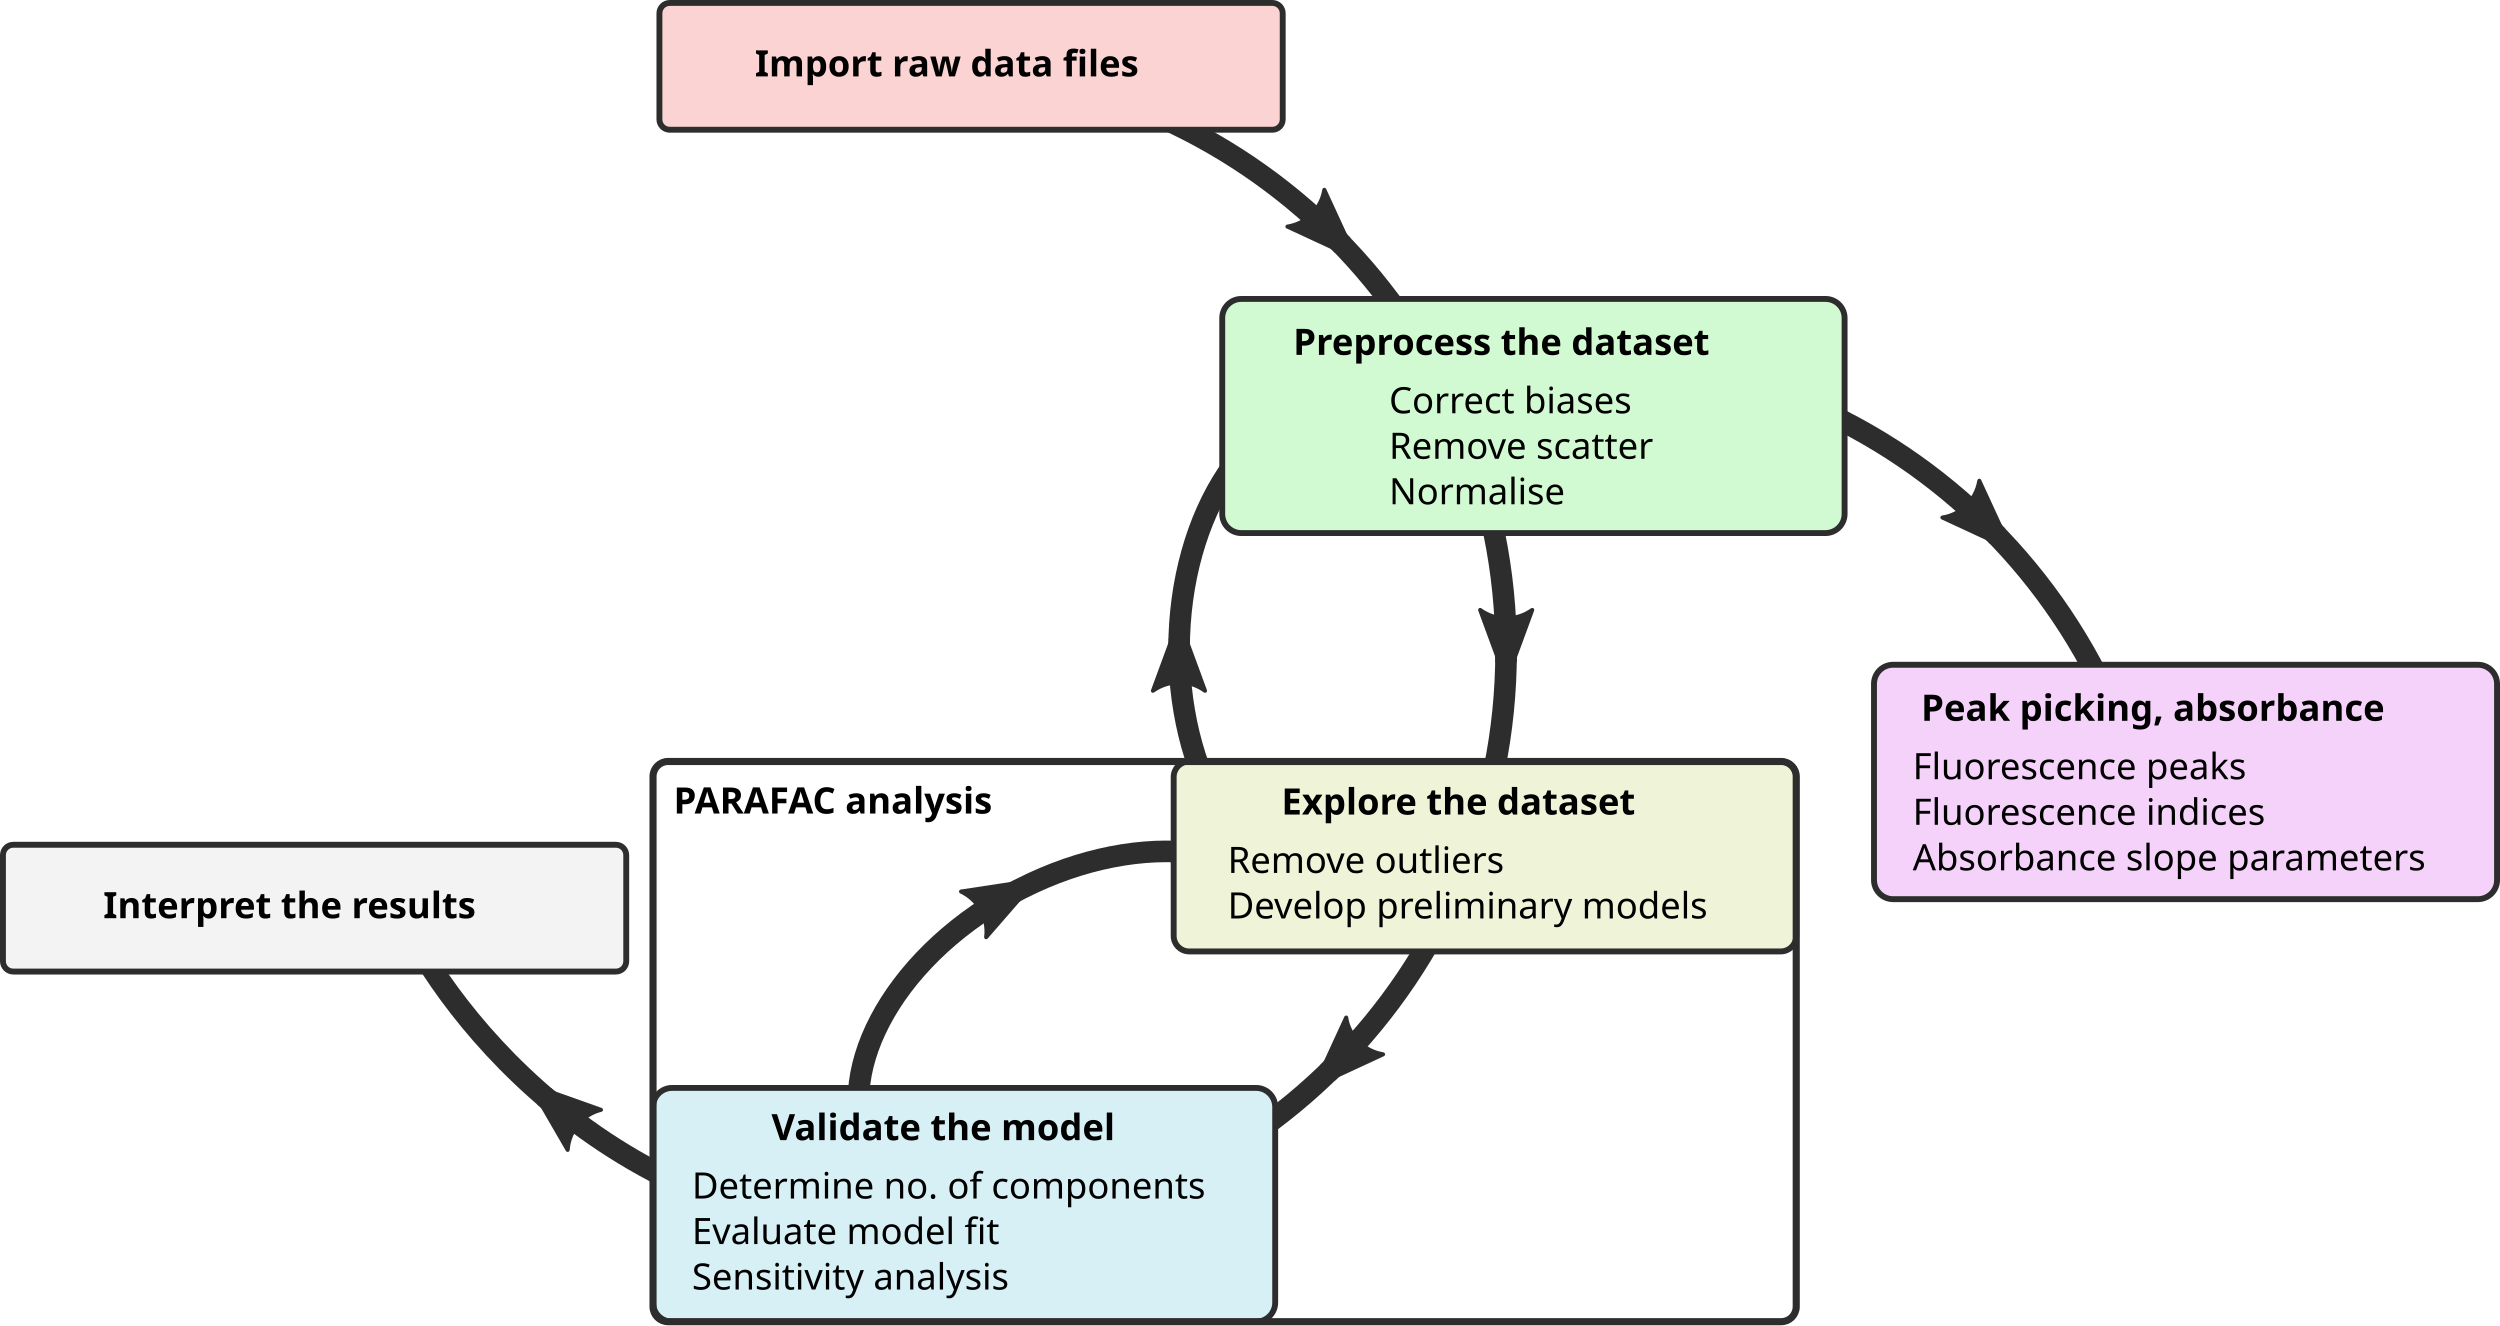
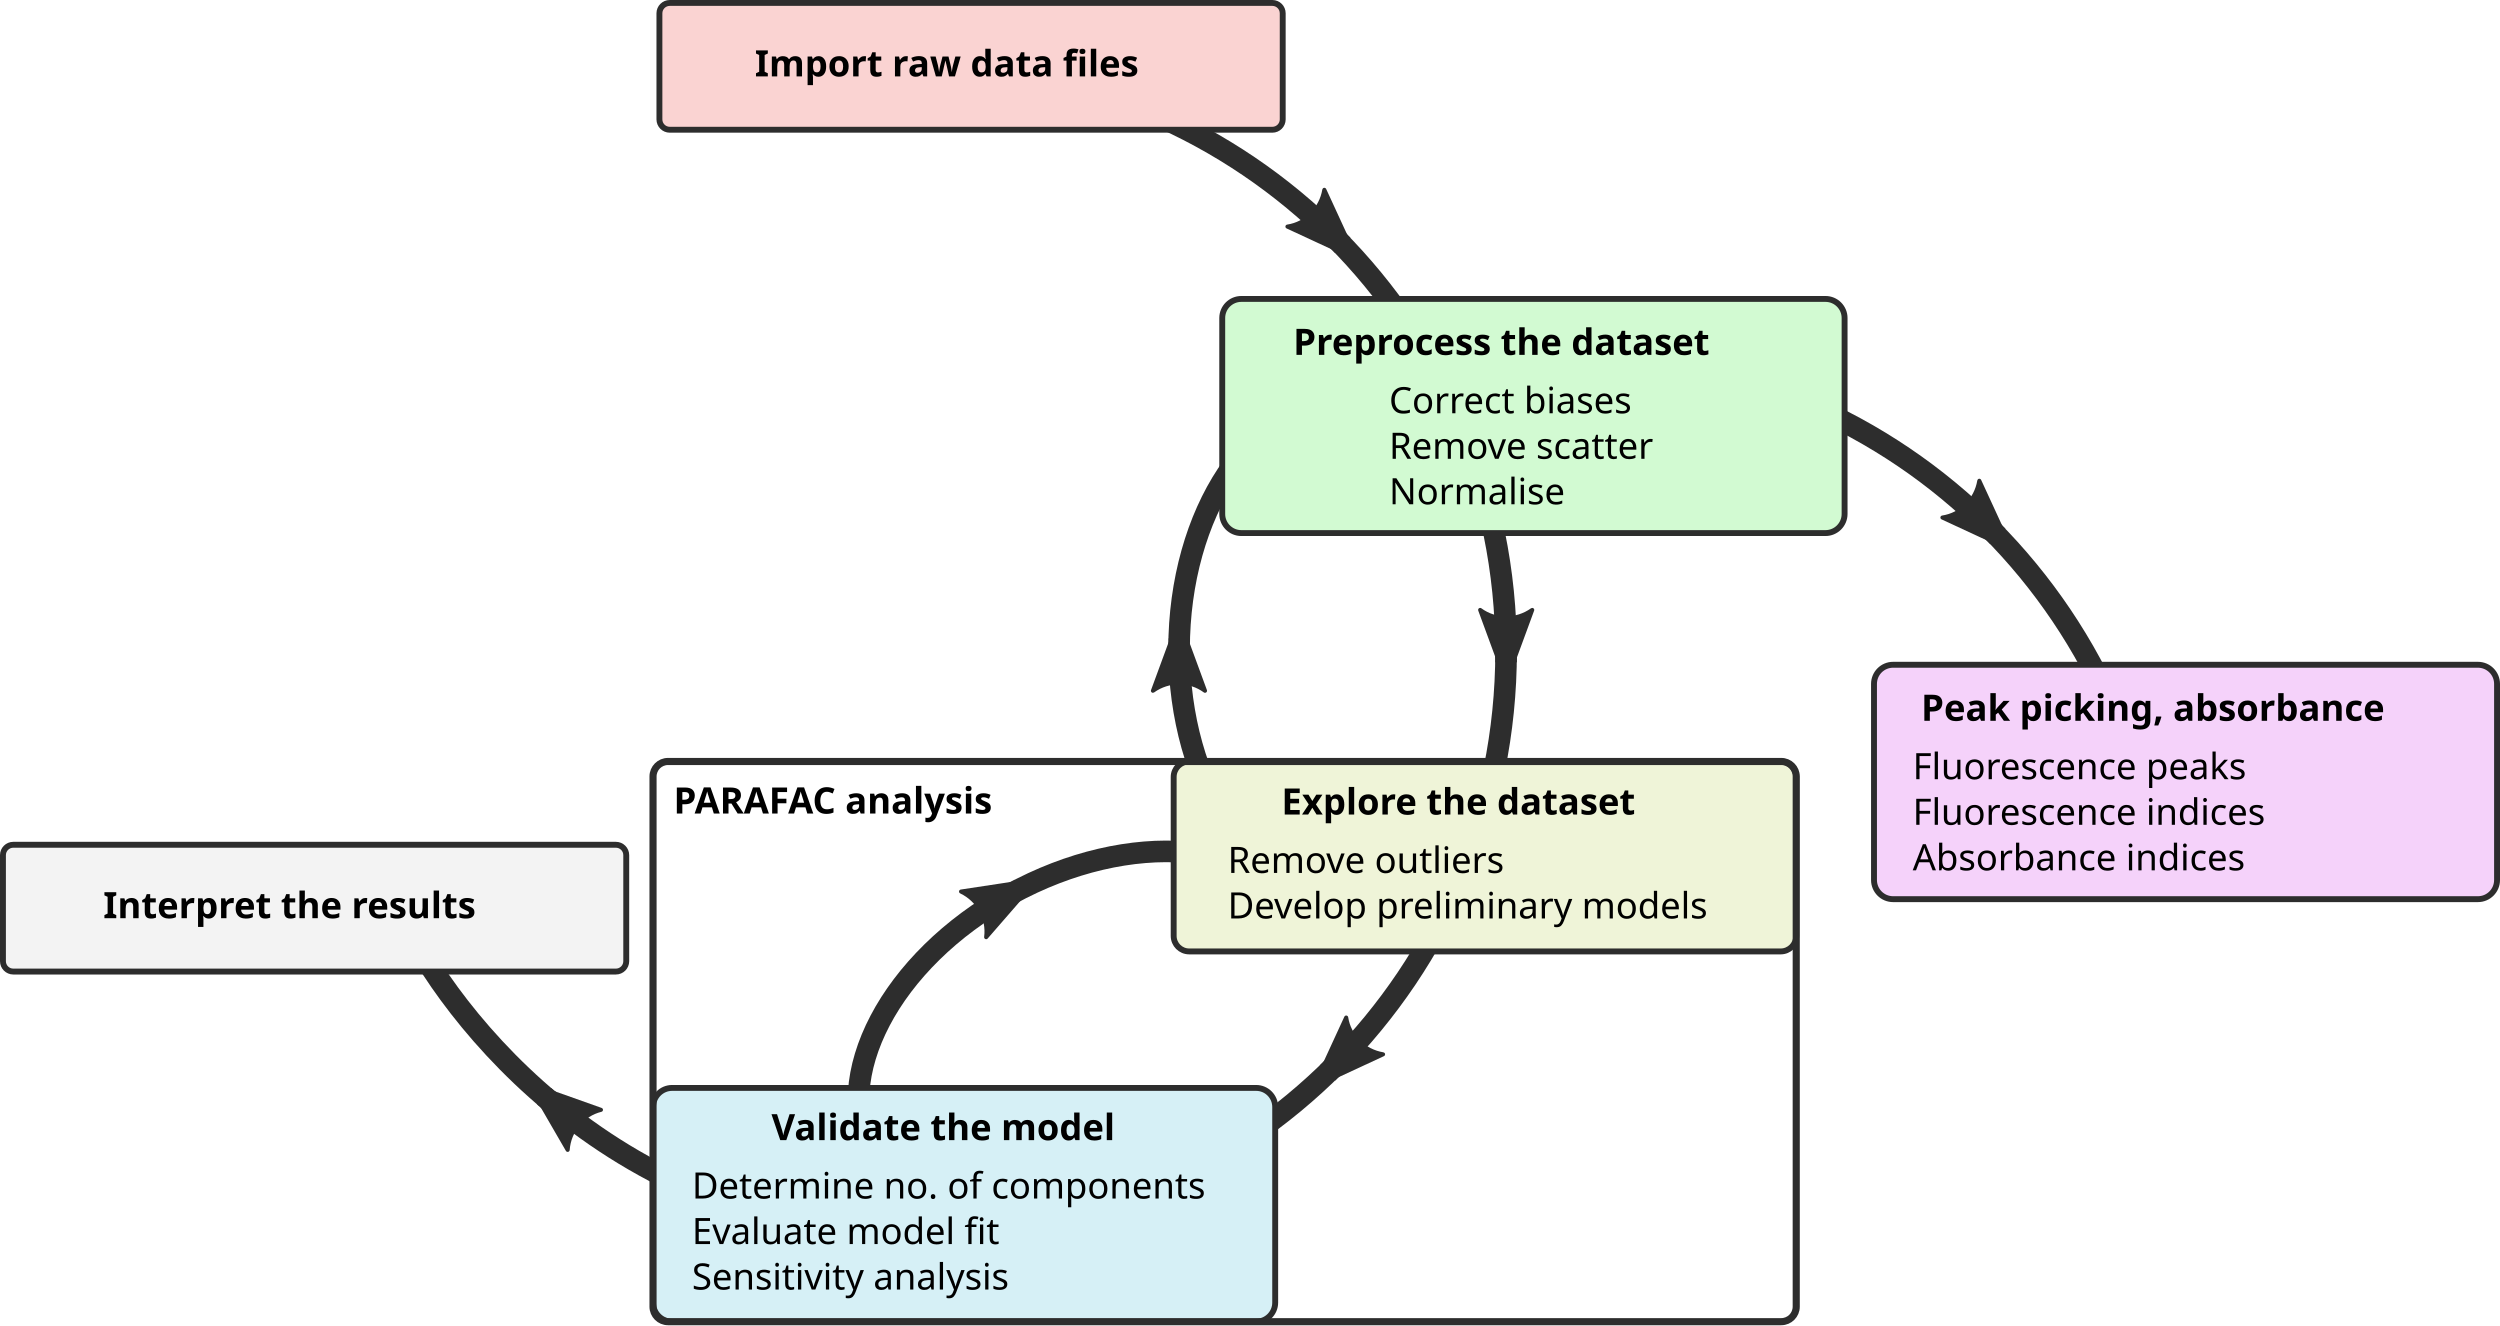
<svg xmlns="http://www.w3.org/2000/svg" width="709.191mm" height="375.938mm" viewBox="0 0 709.191 375.938" version="1.1" id="svg8293">
  <defs id="defs8287">
    <marker orient="auto" refY="0" refX="0" id="marker10811" style="overflow:visible">
      <path id="path10809" style="fill:#2d2d2d;fill-opacity:1;fill-rule:evenodd;stroke:#2d2d2d;stroke-width:0.625;stroke-linejoin:round;stroke-opacity:1" d="M 8.719,4.034 -2.207,0.016 8.719,-4.002 c -1.745,2.372 -1.735,5.617 -6e-7,8.035 z" transform="matrix(-0.3,0,0,-0.3,0.69,0)" />
    </marker>
    <marker orient="auto" refY="0" refX="0" id="marker10621" style="overflow:visible">
      <path id="path10619" style="fill:#2d2d2d;fill-opacity:1;fill-rule:evenodd;stroke:#2d2d2d;stroke-width:0.625;stroke-linejoin:round;stroke-opacity:1" d="M 8.719,4.034 -2.207,0.016 8.719,-4.002 c -1.745,2.372 -1.735,5.617 -6e-7,8.035 z" transform="matrix(-0.3,0,0,-0.3,0.69,0)" />
    </marker>
    <marker style="overflow:visible" id="marker10893" refX="0" refY="0" orient="auto">
      <path transform="matrix(-0.3,0,0,-0.3,0.69,0)" d="M 8.719,4.034 -2.207,0.016 8.719,-4.002 c -1.745,2.372 -1.735,5.617 -6e-7,8.035 z" style="fill:#2d2d2d;fill-opacity:1;fill-rule:evenodd;stroke:#2d2d2d;stroke-width:0.625;stroke-linejoin:round;stroke-opacity:1" id="path10891" />
    </marker>
    <marker style="overflow:visible" id="marker10389" refX="0" refY="0" orient="auto">
      <path transform="matrix(-0.3,0,0,-0.3,0.69,0)" d="M 8.719,4.034 -2.207,0.016 8.719,-4.002 c -1.745,2.372 -1.735,5.617 -6e-7,8.035 z" style="fill:#2d2d2d;fill-opacity:1;fill-rule:evenodd;stroke:#2d2d2d;stroke-width:0.625;stroke-linejoin:round;stroke-opacity:1" id="path10387" />
    </marker>
    <marker style="overflow:visible" id="marker11101" refX="0" refY="0" orient="auto">
      <path transform="matrix(-0.3,0,0,-0.3,0.69,0)" d="M 8.719,4.034 -2.207,0.016 8.719,-4.002 c -1.745,2.372 -1.735,5.617 -6e-7,8.035 z" style="fill:#2d2d2d;fill-opacity:1;fill-rule:evenodd;stroke:#2d2d2d;stroke-width:0.625;stroke-linejoin:round;stroke-opacity:1" id="path11099" />
    </marker>
    <marker orient="auto" refY="0" refX="0" id="marker9351" style="overflow:visible">
      <path id="path9349" style="fill:#2d2d2d;fill-opacity:1;fill-rule:evenodd;stroke:#2d2d2d;stroke-width:0.625;stroke-linejoin:round;stroke-opacity:1" d="M 8.719,4.034 -2.207,0.016 8.719,-4.002 c -1.745,2.372 -1.735,5.617 -6e-7,8.035 z" transform="matrix(-0.3,0,0,-0.3,0.69,0)" />
    </marker>
    <marker style="overflow:visible" id="marker10893-3" refX="0" refY="0" orient="auto">
      <path transform="matrix(-0.3,0,0,-0.3,0.69,0)" d="M 8.719,4.034 -2.207,0.016 8.719,-4.002 c -1.745,2.372 -1.735,5.617 -6e-7,8.035 z" style="fill:#2d2d2d;fill-opacity:1;fill-rule:evenodd;stroke:#2d2d2d;stroke-width:0.625;stroke-linejoin:round;stroke-opacity:1" id="path10891-8" />
    </marker>
    <marker style="overflow:visible" id="marker10389-3" refX="0" refY="0" orient="auto">
      <path transform="matrix(-0.3,0,0,-0.3,0.69,0)" d="M 8.719,4.034 -2.207,0.016 8.719,-4.002 c -1.745,2.372 -1.735,5.617 -6e-7,8.035 z" style="fill:#2d2d2d;fill-opacity:1;fill-rule:evenodd;stroke:#2d2d2d;stroke-width:0.625;stroke-linejoin:round;stroke-opacity:1" id="path10387-7" />
    </marker>
  </defs>
  <g id="layer1" transform="translate(240.2049,69.28653)">
    <g id="g11370" transform="matrix(0.8363618,0,0,0.8363618,-1649.086,574.6378)">
      <g transform="matrix(0.7327267,0,0,0.7327267,485.1324,-92.68551)" id="g11326" />
    </g>
    <g id="g10107">
      <path transform="matrix(0.2953864,0.5369367,-0.5369367,0.2953864,-1243.34,497.1192)" style="opacity:1;fill:none;fill-opacity:1;stroke:#2d2d2d;stroke-width:10;stroke-linecap:square;stroke-linejoin:miter;stroke-miterlimit:4;stroke-dasharray:none;stroke-dashoffset:0;stroke-opacity:1;marker-end:url(#marker10811);paint-order:normal" d="m 567.324,-2089.811 c -3e-5,-63.19 33.931,-114.416 75.787,-114.416 m 75.787,114.416 c -1e-5,63.19 -33.931,114.416 -75.787,114.416 -41.856,0 -75.787,-51.226 -75.787,-114.416" id="path10857-0-8" />
      <path style="opacity:1;fill:none;fill-opacity:1;stroke:#2d2d2d;stroke-width:10;stroke-linecap:square;stroke-linejoin:miter;stroke-miterlimit:4;stroke-dasharray:none;stroke-dashoffset:0;stroke-opacity:1;marker-end:url(#marker10621);paint-order:normal" d="m 2182.697,-623.75 c 0,-63.19 33.931,-114.416 75.787,-114.416 m 0,228.831 c -41.856,5e-5 -75.787,-51.226 -75.787,-114.416" id="path10857-0" transform="matrix(0.6128247,0,0,0.6128247,-1243.34,497.1192)" />
      <path id="path10195" d="m 2063.959,-893.544 c 74.59,-10e-6 142.118,30.319 190.999,79.339" style="opacity:1;fill:none;fill-opacity:1;stroke:#2d2d2d;stroke-width:10;stroke-linecap:square;stroke-linejoin:miter;stroke-miterlimit:4;stroke-dasharray:none;stroke-dashoffset:0;stroke-opacity:1;marker-end:url(#marker10893);paint-order:normal" transform="matrix(0.6128247,0,0,0.6128247,-1243.34,497.1192)" />
      <path id="path10193" d="m 2254.957,-814.205 c 48.881,49.02 79.114,116.74 79.114,191.542" style="opacity:1;fill:none;fill-opacity:1;stroke:#2d2d2d;stroke-width:10;stroke-linecap:square;stroke-linejoin:miter;stroke-miterlimit:4;stroke-dasharray:none;stroke-dashoffset:0;stroke-opacity:1;marker-end:url(#marker10389);paint-order:normal" transform="matrix(0.6128247,0,0,0.6128247,-1243.34,497.1192)" />
      <path id="path10191" d="m 2334.072,-622.663 c 0,74.802 -30.233,142.522 -79.114,191.542" style="opacity:1;fill:none;fill-opacity:1;stroke:#2d2d2d;stroke-width:10;stroke-linecap:square;stroke-linejoin:miter;stroke-miterlimit:4;stroke-dasharray:none;stroke-dashoffset:0;stroke-opacity:1;marker-end:url(#marker11101);paint-order:normal" transform="matrix(0.6128247,0,0,0.6128247,-1243.34,497.1192)" />
      <path id="path10189" d="m 2254.957,-431.121 c -48.881,49.02 -116.409,79.339 -190.999,79.339 -74.59,0 -131.336,-28.533 -171.353,-61.811" style="opacity:1;fill:none;fill-opacity:1;stroke:#2d2d2d;stroke-width:10;stroke-linecap:square;stroke-linejoin:miter;stroke-miterlimit:4;stroke-dasharray:none;stroke-dashoffset:0;stroke-opacity:1;marker-end:url(#marker9351);paint-order:normal" transform="matrix(0.6128247,0,0,0.6128247,-1243.34,497.1192)" />
      <path id="path10588-4" d="m 1892.605,-413.592 c -40.017,-33.277 -63.305,-71.298 -70.978,-90.272" style="opacity:1;fill:none;fill-opacity:1;stroke:#2d2d2d;stroke-width:10;stroke-linecap:square;stroke-linejoin:miter;stroke-miterlimit:4;stroke-dasharray:none;stroke-dashoffset:0;stroke-opacity:1;paint-order:normal" transform="matrix(0.6128247,0,0,0.6128247,-1243.34,497.1192)" />
      <path id="path10195-9" d="m 2367.151,-758.866 c 74.59,-10e-6 142.118,30.319 190.999,79.339" style="opacity:1;fill:none;fill-opacity:1;stroke:#2d2d2d;stroke-width:10;stroke-linecap:square;stroke-linejoin:miter;stroke-miterlimit:4;stroke-dasharray:none;stroke-dashoffset:0;stroke-opacity:1;marker-end:url(#marker10893-3);paint-order:normal" transform="matrix(0.6128247,0,0,0.6128247,-1243.34,497.1192)" />
      <path id="path10193-3" d="m 2558.149,-679.527 c 24.44,24.51 44.219,53.695 57.887,86.103" style="opacity:1;fill:none;fill-opacity:1;stroke:#2d2d2d;stroke-width:10;stroke-linecap:square;stroke-linejoin:miter;stroke-miterlimit:4;stroke-dasharray:none;stroke-dashoffset:0;stroke-opacity:1;marker-end:url(#marker10389-3);paint-order:normal" transform="matrix(0.6128247,0,0,0.6128247,-1243.34,497.1192)" />
      <g transform="matrix(0.8363618,0,0,0.8363618,-796.9173,291.8924)" id="g7963-4-3">
        <rect style="opacity:1;fill:#fad3d2;fill-opacity:1;stroke:#2d2d2d;stroke-width:2;stroke-linejoin:round;stroke-miterlimit:4;stroke-dasharray:none;stroke-dashoffset:0;stroke-opacity:1" id="rect7660-54-7" width="211.407" height="43.005" x="889.297" y="-430.845" ry="3.507" />
        <text xml:space="preserve" style="font-style:normal;font-variant:normal;font-weight:normal;font-stretch:normal;font-size:3.528px;line-height:1.25;font-family:sans-serif;-inkscape-font-specification:'sans-serif, Normal';font-variant-ligatures:normal;font-variant-caps:normal;font-variant-numeric:normal;font-feature-settings:normal;text-align:start;letter-spacing:0px;word-spacing:0px;writing-mode:lr-tb;text-anchor:start;fill:#000000;fill-opacity:1;stroke:none;stroke-width:0.265;stroke-miterlimit:4;stroke-dasharray:none;stroke-opacity:1" x="921.659" y="-405.937" id="text7664-4-1">
          <tspan id="tspan7662-30-3" x="921.659" y="-405.937" style="font-style:normal;font-variant:normal;font-weight:bold;font-stretch:normal;font-size:12.347px;font-family:sans-serif;-inkscape-font-specification:'sans-serif, Bold';font-variant-ligatures:normal;font-variant-caps:normal;font-variant-numeric:normal;font-feature-settings:normal;text-align:start;writing-mode:lr-tb;text-anchor:start;stroke:none;stroke-width:0.265;stroke-miterlimit:4;stroke-dasharray:none;stroke-opacity:1">Import raw data files</tspan>
        </text>
      </g>
      <g transform="matrix(0.8363618,0,0,0.8363618,-637.3926,333.6273)" id="g7958-8-8">
        <rect style="opacity:1;fill:#d2fad2;fill-opacity:1;stroke:#2d2d2d;stroke-width:2;stroke-linejoin:round;stroke-miterlimit:4;stroke-dasharray:none;stroke-dashoffset:0;stroke-opacity:1" id="rect7660-9-5-0" width="211.091" height="79.414" x="889.455" y="-380.353" ry="6.476" />
        <g id="g7909-6-9" transform="translate(0,1.184252)">
          <text id="text7664-6-7-7" y="-362.564" x="913.526" style="font-style:normal;font-variant:normal;font-weight:normal;font-stretch:normal;font-size:3.528px;line-height:1.25;font-family:sans-serif;-inkscape-font-specification:'sans-serif, Normal';font-variant-ligatures:normal;font-variant-caps:normal;font-variant-numeric:normal;font-feature-settings:normal;text-align:start;letter-spacing:0px;word-spacing:0px;writing-mode:lr-tb;text-anchor:start;fill:#000000;fill-opacity:1;stroke:none;stroke-width:0.265;stroke-miterlimit:4;stroke-dasharray:none;stroke-opacity:1" xml:space="preserve">
            <tspan style="font-style:normal;font-variant:normal;font-weight:bold;font-stretch:normal;font-size:12.347px;font-family:sans-serif;-inkscape-font-specification:'sans-serif, Bold';font-variant-ligatures:normal;font-variant-caps:normal;font-variant-numeric:normal;font-feature-settings:normal;text-align:start;writing-mode:lr-tb;text-anchor:start;stroke:none;stroke-width:0.265;stroke-miterlimit:4;stroke-dasharray:none;stroke-opacity:1" y="-362.564" x="913.526" id="tspan7662-3-9-9">Preprocess the dataset</tspan>
          </text>
          <text id="text7664-6-8-3-9" y="-342.758" x="946.043" style="font-style:normal;font-variant:normal;font-weight:normal;font-stretch:normal;font-size:3.528px;line-height:1.25;font-family:sans-serif;-inkscape-font-specification:'sans-serif, Normal';font-variant-ligatures:normal;font-variant-caps:normal;font-variant-numeric:normal;font-feature-settings:normal;text-align:start;letter-spacing:0px;word-spacing:0px;writing-mode:lr-tb;text-anchor:start;fill:#000000;fill-opacity:1;stroke:none;stroke-width:0.265;stroke-miterlimit:4;stroke-dasharray:none;stroke-opacity:1" xml:space="preserve">
            <tspan style="font-style:normal;font-variant:normal;font-weight:normal;font-stretch:normal;font-size:12.347px;font-family:sans-serif;-inkscape-font-specification:'sans-serif, Normal';font-variant-ligatures:normal;font-variant-caps:normal;font-variant-numeric:normal;font-feature-settings:normal;text-align:start;writing-mode:lr-tb;text-anchor:start;stroke:none;stroke-width:0.265;stroke-miterlimit:4;stroke-dasharray:none;stroke-opacity:1" y="-342.758" x="946.043" id="tspan7662-3-1-0-3">Correct biases</tspan>
            <tspan id="tspan7729-7-2" style="font-style:normal;font-variant:normal;font-weight:normal;font-stretch:normal;font-size:12.347px;font-family:sans-serif;-inkscape-font-specification:'sans-serif, Normal';font-variant-ligatures:normal;font-variant-caps:normal;font-variant-numeric:normal;font-feature-settings:normal;text-align:start;writing-mode:lr-tb;text-anchor:start;stroke:none;stroke-width:0.265;stroke-miterlimit:4;stroke-dasharray:none;stroke-opacity:1" y="-327.324" x="946.043">Remove scatter</tspan>
            <tspan id="tspan7731-4-4" style="font-style:normal;font-variant:normal;font-weight:normal;font-stretch:normal;font-size:12.347px;font-family:sans-serif;-inkscape-font-specification:'sans-serif, Normal';font-variant-ligatures:normal;font-variant-caps:normal;font-variant-numeric:normal;font-feature-settings:normal;text-align:start;writing-mode:lr-tb;text-anchor:start;stroke:none;stroke-width:0.265;stroke-miterlimit:4;stroke-dasharray:none;stroke-opacity:1" y="-311.89" x="946.043">Normalise</tspan>
          </text>
        </g>
      </g>
      <g transform="matrix(0.8363618,0,0,0.8363618,-798.8904,424.9951)" id="g7939-7-3">
        <rect style="opacity:1;fill:#d6f0f6;fill-opacity:1;stroke:#2d2d2d;stroke-width:2;stroke-linejoin:round;stroke-miterlimit:4;stroke-dasharray:none;stroke-dashoffset:0;stroke-opacity:1" id="rect7660-9-0-6-0-7" width="211.025" height="79.281" x="889.489" y="-221.988" ry="6.465" />
        <g id="g7924-3-1" transform="translate(0,1.185525)">
          <text id="text7664-6-6-9-0-2" y="-205.463" x="929.659" style="font-style:normal;font-variant:normal;font-weight:normal;font-stretch:normal;font-size:3.528px;line-height:1.25;font-family:sans-serif;-inkscape-font-specification:'sans-serif, Normal';font-variant-ligatures:normal;font-variant-caps:normal;font-variant-numeric:normal;font-feature-settings:normal;text-align:start;letter-spacing:0px;word-spacing:0px;writing-mode:lr-tb;text-anchor:start;fill:#000000;fill-opacity:1;stroke:none;stroke-width:0.265;stroke-miterlimit:4;stroke-dasharray:none;stroke-opacity:1" xml:space="preserve">
            <tspan style="font-style:normal;font-variant:normal;font-weight:bold;font-stretch:normal;font-size:12.347px;font-family:sans-serif;-inkscape-font-specification:'sans-serif, Bold';font-variant-ligatures:normal;font-variant-caps:normal;font-variant-numeric:normal;font-feature-settings:normal;text-align:start;writing-mode:lr-tb;text-anchor:start;stroke:none;stroke-width:0.265;stroke-miterlimit:4;stroke-dasharray:none;stroke-opacity:1" y="-205.463" x="929.659" id="tspan7662-3-3-2-8-2">Validate the model</tspan>
          </text>
          <text id="text7664-6-8-9-9-3-0" y="-185.657" x="902.692" style="font-style:normal;font-variant:normal;font-weight:normal;font-stretch:normal;font-size:3.528px;line-height:1.25;font-family:sans-serif;-inkscape-font-specification:'sans-serif, Normal';font-variant-ligatures:normal;font-variant-caps:normal;font-variant-numeric:normal;font-feature-settings:normal;text-align:start;letter-spacing:0px;word-spacing:0px;writing-mode:lr-tb;text-anchor:start;fill:#000000;fill-opacity:1;stroke:none;stroke-width:0.265;stroke-miterlimit:4;stroke-dasharray:none;stroke-opacity:1" xml:space="preserve">
            <tspan id="tspan7796-3-8-2" style="font-style:normal;font-variant:normal;font-weight:normal;font-stretch:normal;font-size:12.347px;font-family:sans-serif;-inkscape-font-specification:'sans-serif, Normal';font-variant-ligatures:normal;font-variant-caps:normal;font-variant-numeric:normal;font-feature-settings:normal;text-align:start;writing-mode:lr-tb;text-anchor:start;stroke:none;stroke-width:0.265;stroke-miterlimit:4;stroke-dasharray:none;stroke-opacity:1" y="-185.657" x="902.692">Determine no. of components</tspan>
            <tspan id="tspan7830-4-1" style="font-style:normal;font-variant:normal;font-weight:normal;font-stretch:normal;font-size:12.347px;font-family:sans-serif;-inkscape-font-specification:'sans-serif, Normal';font-variant-ligatures:normal;font-variant-caps:normal;font-variant-numeric:normal;font-feature-settings:normal;text-align:start;writing-mode:lr-tb;text-anchor:start;stroke:none;stroke-width:0.265;stroke-miterlimit:4;stroke-dasharray:none;stroke-opacity:1" y="-170.223" x="902.692">Evaluate model fit</tspan>
            <tspan id="tspan7834-8-7" style="font-style:normal;font-variant:normal;font-weight:normal;font-stretch:normal;font-size:12.347px;font-family:sans-serif;-inkscape-font-specification:'sans-serif, Normal';font-variant-ligatures:normal;font-variant-caps:normal;font-variant-numeric:normal;font-feature-settings:normal;text-align:start;writing-mode:lr-tb;text-anchor:start;stroke:none;stroke-width:0.265;stroke-miterlimit:4;stroke-dasharray:none;stroke-opacity:1" y="-154.789" x="902.692">Sensitivity analysis</tspan>
          </text>
        </g>
      </g>
      <g transform="matrix(0.8363618,0,0,0.8363618,-983.1428,284.8665)" id="g7929-4-5">
        <rect style="opacity:1;fill:#f3f3f3;fill-opacity:1;stroke:#2d2d2d;stroke-width:2;stroke-linejoin:round;stroke-miterlimit:4;stroke-dasharray:none;stroke-dashoffset:0;stroke-opacity:1" id="rect7660-5-5-1" width="211.407" height="43.005" x="889.297" y="-136.917" ry="3.507" />
        <text xml:space="preserve" style="font-style:normal;font-variant:normal;font-weight:normal;font-stretch:normal;font-size:3.528px;line-height:1.25;font-family:sans-serif;-inkscape-font-specification:'sans-serif, Normal';font-variant-ligatures:normal;font-variant-caps:normal;font-variant-numeric:normal;font-feature-settings:normal;text-align:start;letter-spacing:0px;word-spacing:0px;writing-mode:lr-tb;text-anchor:start;fill:#000000;fill-opacity:1;stroke:none;stroke-width:0.265;stroke-miterlimit:4;stroke-dasharray:none;stroke-opacity:1" x="923.323" y="-112.008" id="text7664-6-6-9-9-0-7">
          <tspan id="tspan7662-3-3-2-3-3-4" x="923.323" y="-112.008" style="font-style:normal;font-variant:normal;font-weight:bold;font-stretch:normal;font-size:12.347px;font-family:sans-serif;-inkscape-font-specification:'sans-serif, Bold';font-variant-ligatures:normal;font-variant-caps:normal;font-variant-numeric:normal;font-feature-settings:normal;text-align:start;writing-mode:lr-tb;text-anchor:start;stroke:none;stroke-width:0.265;stroke-miterlimit:4;stroke-dasharray:none;stroke-opacity:1">Interpret the results</tspan>
        </text>
      </g>
      <g transform="matrix(0.8363618,0,0,0.8363618,-651.1394,392.7214)" id="g7948-0-7" style="opacity:1">
        <rect style="opacity:1;fill:#eff4d8;fill-opacity:1;stroke:#2d2d2d;stroke-width:2;stroke-linejoin:round;stroke-miterlimit:4;stroke-dasharray:none;stroke-dashoffset:0;stroke-opacity:1" id="rect7660-9-0-0-1" width="211.157" height="64.427" x="889.422" y="-294.126" ry="5.254" />
        <g id="g7916-7-1" transform="translate(0,1.343018)">
          <text id="text7664-6-6-1-1" y="-277.469" x="925.982" style="font-style:normal;font-variant:normal;font-weight:normal;font-stretch:normal;font-size:3.528px;line-height:1.25;font-family:sans-serif;-inkscape-font-specification:'sans-serif, Normal';font-variant-ligatures:normal;font-variant-caps:normal;font-variant-numeric:normal;font-feature-settings:normal;text-align:start;letter-spacing:0px;word-spacing:0px;writing-mode:lr-tb;text-anchor:start;fill:#000000;fill-opacity:1;stroke:none;stroke-width:0.265;stroke-miterlimit:4;stroke-dasharray:none;stroke-opacity:1" xml:space="preserve">
            <tspan style="font-style:normal;font-variant:normal;font-weight:bold;font-stretch:normal;font-size:12.347px;font-family:sans-serif;-inkscape-font-specification:'sans-serif, Bold';font-variant-ligatures:normal;font-variant-caps:normal;font-variant-numeric:normal;font-feature-settings:normal;text-align:start;writing-mode:lr-tb;text-anchor:start;stroke:none;stroke-width:0.265;stroke-miterlimit:4;stroke-dasharray:none;stroke-opacity:1" y="-277.469" x="925.982" id="tspan7662-3-3-6-7">Explore the dataset</tspan>
          </text>
          <text id="text7664-6-8-9-96-0" y="-257.663" x="907.738" style="font-style:normal;font-variant:normal;font-weight:normal;font-stretch:normal;font-size:3.528px;line-height:1.25;font-family:sans-serif;-inkscape-font-specification:'sans-serif, Normal';font-variant-ligatures:normal;font-variant-caps:normal;font-variant-numeric:normal;font-feature-settings:normal;text-align:start;letter-spacing:0px;word-spacing:0px;writing-mode:lr-tb;text-anchor:start;fill:#000000;fill-opacity:1;stroke:none;stroke-width:0.265;stroke-miterlimit:4;stroke-dasharray:none;stroke-opacity:1" xml:space="preserve">
            <tspan id="tspan7731-3-1-4" style="font-style:normal;font-variant:normal;font-weight:normal;font-stretch:normal;font-size:12.347px;font-family:sans-serif;-inkscape-font-specification:'sans-serif, Normal';font-variant-ligatures:normal;font-variant-caps:normal;font-variant-numeric:normal;font-feature-settings:normal;text-align:start;writing-mode:lr-tb;text-anchor:start;stroke:none;stroke-width:0.265;stroke-miterlimit:4;stroke-dasharray:none;stroke-opacity:1" y="-257.663" x="907.738">Remove outliers</tspan>
            <tspan id="tspan7796-5-0" style="font-style:normal;font-variant:normal;font-weight:normal;font-stretch:normal;font-size:12.347px;font-family:sans-serif;-inkscape-font-specification:'sans-serif, Normal';font-variant-ligatures:normal;font-variant-caps:normal;font-variant-numeric:normal;font-feature-settings:normal;text-align:start;writing-mode:lr-tb;text-anchor:start;stroke:none;stroke-width:0.265;stroke-miterlimit:4;stroke-dasharray:none;stroke-opacity:1" y="-242.229" x="907.738">Develop preliminary models</tspan>
          </text>
        </g>
      </g>
      <g id="g7958-8-7" transform="matrix(0.8372897,0,0,0.8372897,-453.3274,437.7578)">
        <rect ry="6.476" y="-380.353" x="889.455" height="79.414" width="211.091" id="rect7660-9-5-1" style="opacity:1;fill:#f5d2fa;fill-opacity:1;stroke:#2d2d2d;stroke-width:2;stroke-linejoin:round;stroke-miterlimit:4;stroke-dasharray:none;stroke-dashoffset:0;stroke-opacity:1" />
        <g transform="translate(0,1.184252)" id="g7909-6-5">
          <text xml:space="preserve" style="font-style:normal;font-variant:normal;font-weight:normal;font-stretch:normal;font-size:3.528px;line-height:1.25;font-family:sans-serif;-inkscape-font-specification:'sans-serif, Normal';font-variant-ligatures:normal;font-variant-caps:normal;font-variant-numeric:normal;font-feature-settings:normal;text-align:start;letter-spacing:0px;word-spacing:0px;writing-mode:lr-tb;text-anchor:start;fill:#000000;fill-opacity:1;stroke:none;stroke-width:0.265;stroke-miterlimit:4;stroke-dasharray:none;stroke-opacity:1" x="905.405" y="-362.564" id="text7664-6-7-8">
            <tspan id="tspan7662-3-9-8" x="905.405" y="-362.564" style="font-style:normal;font-variant:normal;font-weight:bold;font-stretch:normal;font-size:12.347px;font-family:sans-serif;-inkscape-font-specification:'sans-serif, Bold';font-variant-ligatures:normal;font-variant-caps:normal;font-variant-numeric:normal;font-feature-settings:normal;text-align:start;writing-mode:lr-tb;text-anchor:start;stroke:none;stroke-width:0.265;stroke-miterlimit:4;stroke-dasharray:none;stroke-opacity:1">Peak picking, absorbance</tspan>
          </text>
-           <text xml:space="preserve" style="font-style:normal;font-variant:normal;font-weight:normal;font-stretch:normal;font-size:3.528px;line-height:1.25;font-family:sans-serif;-inkscape-font-specification:'sans-serif, Normal';font-variant-ligatures:normal;font-variant-caps:normal;font-variant-numeric:normal;font-feature-settings:normal;text-align:start;letter-spacing:0px;word-spacing:0px;writing-mode:lr-tb;text-anchor:start;fill:#000000;fill-opacity:1;stroke:none;stroke-width:0.265;stroke-miterlimit:4;stroke-dasharray:none;stroke-opacity:1" x="902.569" y="-342.758" id="text7664-6-8-3-4">
-             <tspan id="tspan7662-3-1-0-5" x="902.569" y="-342.758" style="font-style:normal;font-variant:normal;font-weight:normal;font-stretch:normal;font-size:12.347px;font-family:sans-serif;-inkscape-font-specification:'sans-serif, Normal';font-variant-ligatures:normal;font-variant-caps:normal;font-variant-numeric:normal;font-feature-settings:normal;text-align:start;writing-mode:lr-tb;text-anchor:start;stroke:none;stroke-width:0.265;stroke-miterlimit:4;stroke-dasharray:none;stroke-opacity:1">Fluorescence peaks </tspan>
-             <tspan id="tspan52613" x="902.569" y="-327.324" style="font-style:normal;font-variant:normal;font-weight:normal;font-stretch:normal;font-size:12.347px;font-family:sans-serif;-inkscape-font-specification:'sans-serif, Normal';font-variant-ligatures:normal;font-variant-caps:normal;font-variant-numeric:normal;font-feature-settings:normal;text-align:start;writing-mode:lr-tb;text-anchor:start;stroke:none;stroke-width:0.265;stroke-miterlimit:4;stroke-dasharray:none;stroke-opacity:1">Fluorescence indices</tspan>
-             <tspan x="902.569" y="-311.89" style="font-style:normal;font-variant:normal;font-weight:normal;font-stretch:normal;font-size:12.347px;font-family:sans-serif;-inkscape-font-specification:'sans-serif, Normal';font-variant-ligatures:normal;font-variant-caps:normal;font-variant-numeric:normal;font-feature-settings:normal;text-align:start;writing-mode:lr-tb;text-anchor:start;stroke:none;stroke-width:0.265;stroke-miterlimit:4;stroke-dasharray:none;stroke-opacity:1" id="tspan7731-4-5">Absorbance slope parameters</tspan>
+           <text xml:space="preserve" style="font-style:normal;font-variant:normal;font-weight:normal;font-stretch:normal;font-size:3.528px;line-height:1.25;font-family:sans-serif;-inkscape-font-specification:'sans-serif, Normal';font-variant-ligatures:normal;font-variant-caps:normal;font-variant-numeric:normal;font-feature-settings:normal;text-align:start;letter-spacing:0px;word-spacing:0px;writing-mode:lr-tb;text-anchor:start;fill:#000000;fill-opacity:1;stroke:none;stroke-width:0.265;stroke-miterlimit:4;stroke-dasharray:none;stroke-opacity:1" x="902.568" y="-342.758" id="text7664-6-8-3-4">
+             <tspan id="tspan7662-3-1-0-5" x="902.568" y="-342.758" style="font-style:normal;font-variant:normal;font-weight:normal;font-stretch:normal;font-size:12.347px;font-family:sans-serif;-inkscape-font-specification:'sans-serif, Normal';font-variant-ligatures:normal;font-variant-caps:normal;font-variant-numeric:normal;font-feature-settings:normal;text-align:start;writing-mode:lr-tb;text-anchor:start;stroke:none;stroke-width:0.265;stroke-miterlimit:4;stroke-dasharray:none;stroke-opacity:1">Fluorescence peaks </tspan>
+             <tspan id="tspan52613" x="902.568" y="-327.324" style="font-style:normal;font-variant:normal;font-weight:normal;font-stretch:normal;font-size:12.347px;font-family:sans-serif;-inkscape-font-specification:'sans-serif, Normal';font-variant-ligatures:normal;font-variant-caps:normal;font-variant-numeric:normal;font-feature-settings:normal;text-align:start;writing-mode:lr-tb;text-anchor:start;stroke:none;stroke-width:0.265;stroke-miterlimit:4;stroke-dasharray:none;stroke-opacity:1">Fluorescence indices</tspan>
+             <tspan x="902.568" y="-311.89" style="font-style:normal;font-variant:normal;font-weight:normal;font-stretch:normal;font-size:12.347px;font-family:sans-serif;-inkscape-font-specification:'sans-serif, Normal';font-variant-ligatures:normal;font-variant-caps:normal;font-variant-numeric:normal;font-feature-settings:normal;text-align:start;writing-mode:lr-tb;text-anchor:start;stroke:none;stroke-width:0.265;stroke-miterlimit:4;stroke-dasharray:none;stroke-opacity:1" id="tspan7731-4-5">Absorbance indices</tspan>
          </text>
        </g>
      </g>
    </g>
    <rect style="opacity:1;fill:none;fill-opacity:1;stroke:#2d2d2d;stroke-width:2.022;stroke-linejoin:round;stroke-miterlimit:4;stroke-dasharray:none;stroke-dashoffset:0;stroke-opacity:1" id="rect7660-9-5-1-3" width="324.299" height="158.915" x="-54.956" y="146.726" ry="4.255" />
    <text id="text7664-6-7-8-4" y="161.493" x="-49.124" style="font-style:normal;font-variant:normal;font-weight:normal;font-stretch:normal;font-size:2.638px;line-height:1.25;font-family:sans-serif;-inkscape-font-specification:'sans-serif, Normal';font-variant-ligatures:normal;font-variant-caps:normal;font-variant-numeric:normal;font-feature-settings:normal;text-align:start;letter-spacing:0px;word-spacing:0px;writing-mode:lr-tb;text-anchor:start;fill:#000000;fill-opacity:1;stroke:none;stroke-width:0.198;stroke-miterlimit:4;stroke-dasharray:none;stroke-opacity:1" xml:space="preserve">
      <tspan style="font-style:normal;font-variant:normal;font-weight:bold;font-stretch:normal;font-size:10.327px;font-family:sans-serif;-inkscape-font-specification:'sans-serif, Bold';font-variant-ligatures:normal;font-variant-caps:normal;font-variant-numeric:normal;font-feature-settings:normal;text-align:start;writing-mode:lr-tb;text-anchor:start;stroke:none;stroke-width:0.198;stroke-miterlimit:4;stroke-dasharray:none;stroke-opacity:1" y="161.493" x="-49.124" id="tspan7662-3-9-8-9">PARAFAC analysis</tspan>
    </text>
  </g>
</svg>
